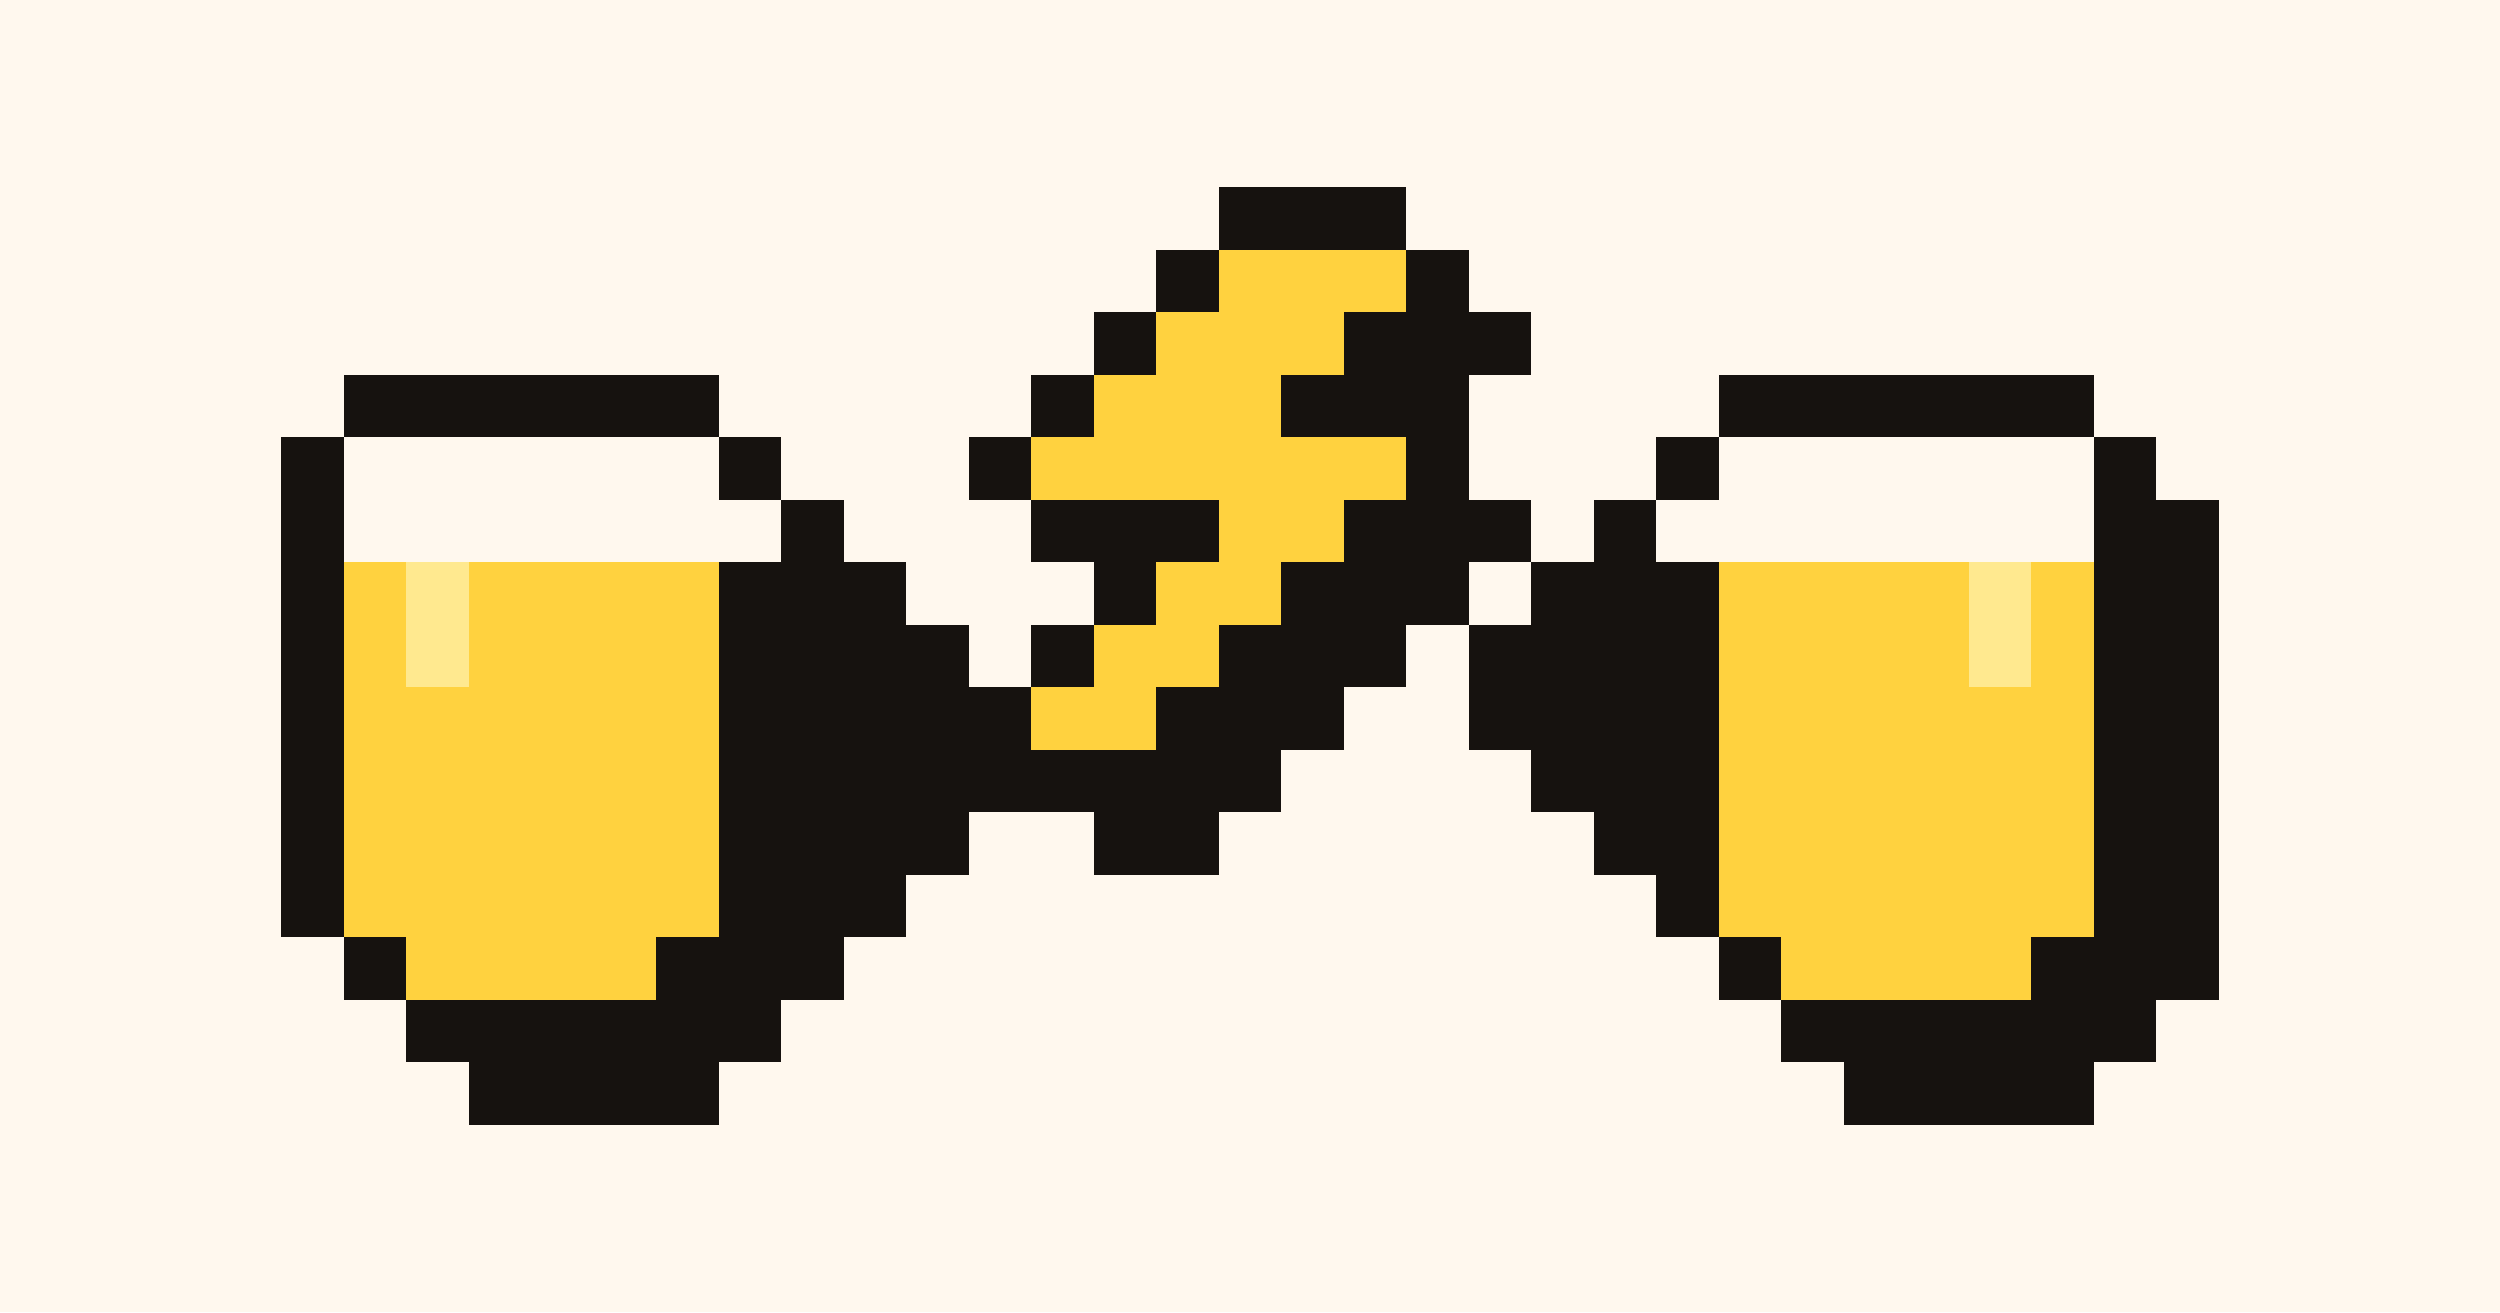
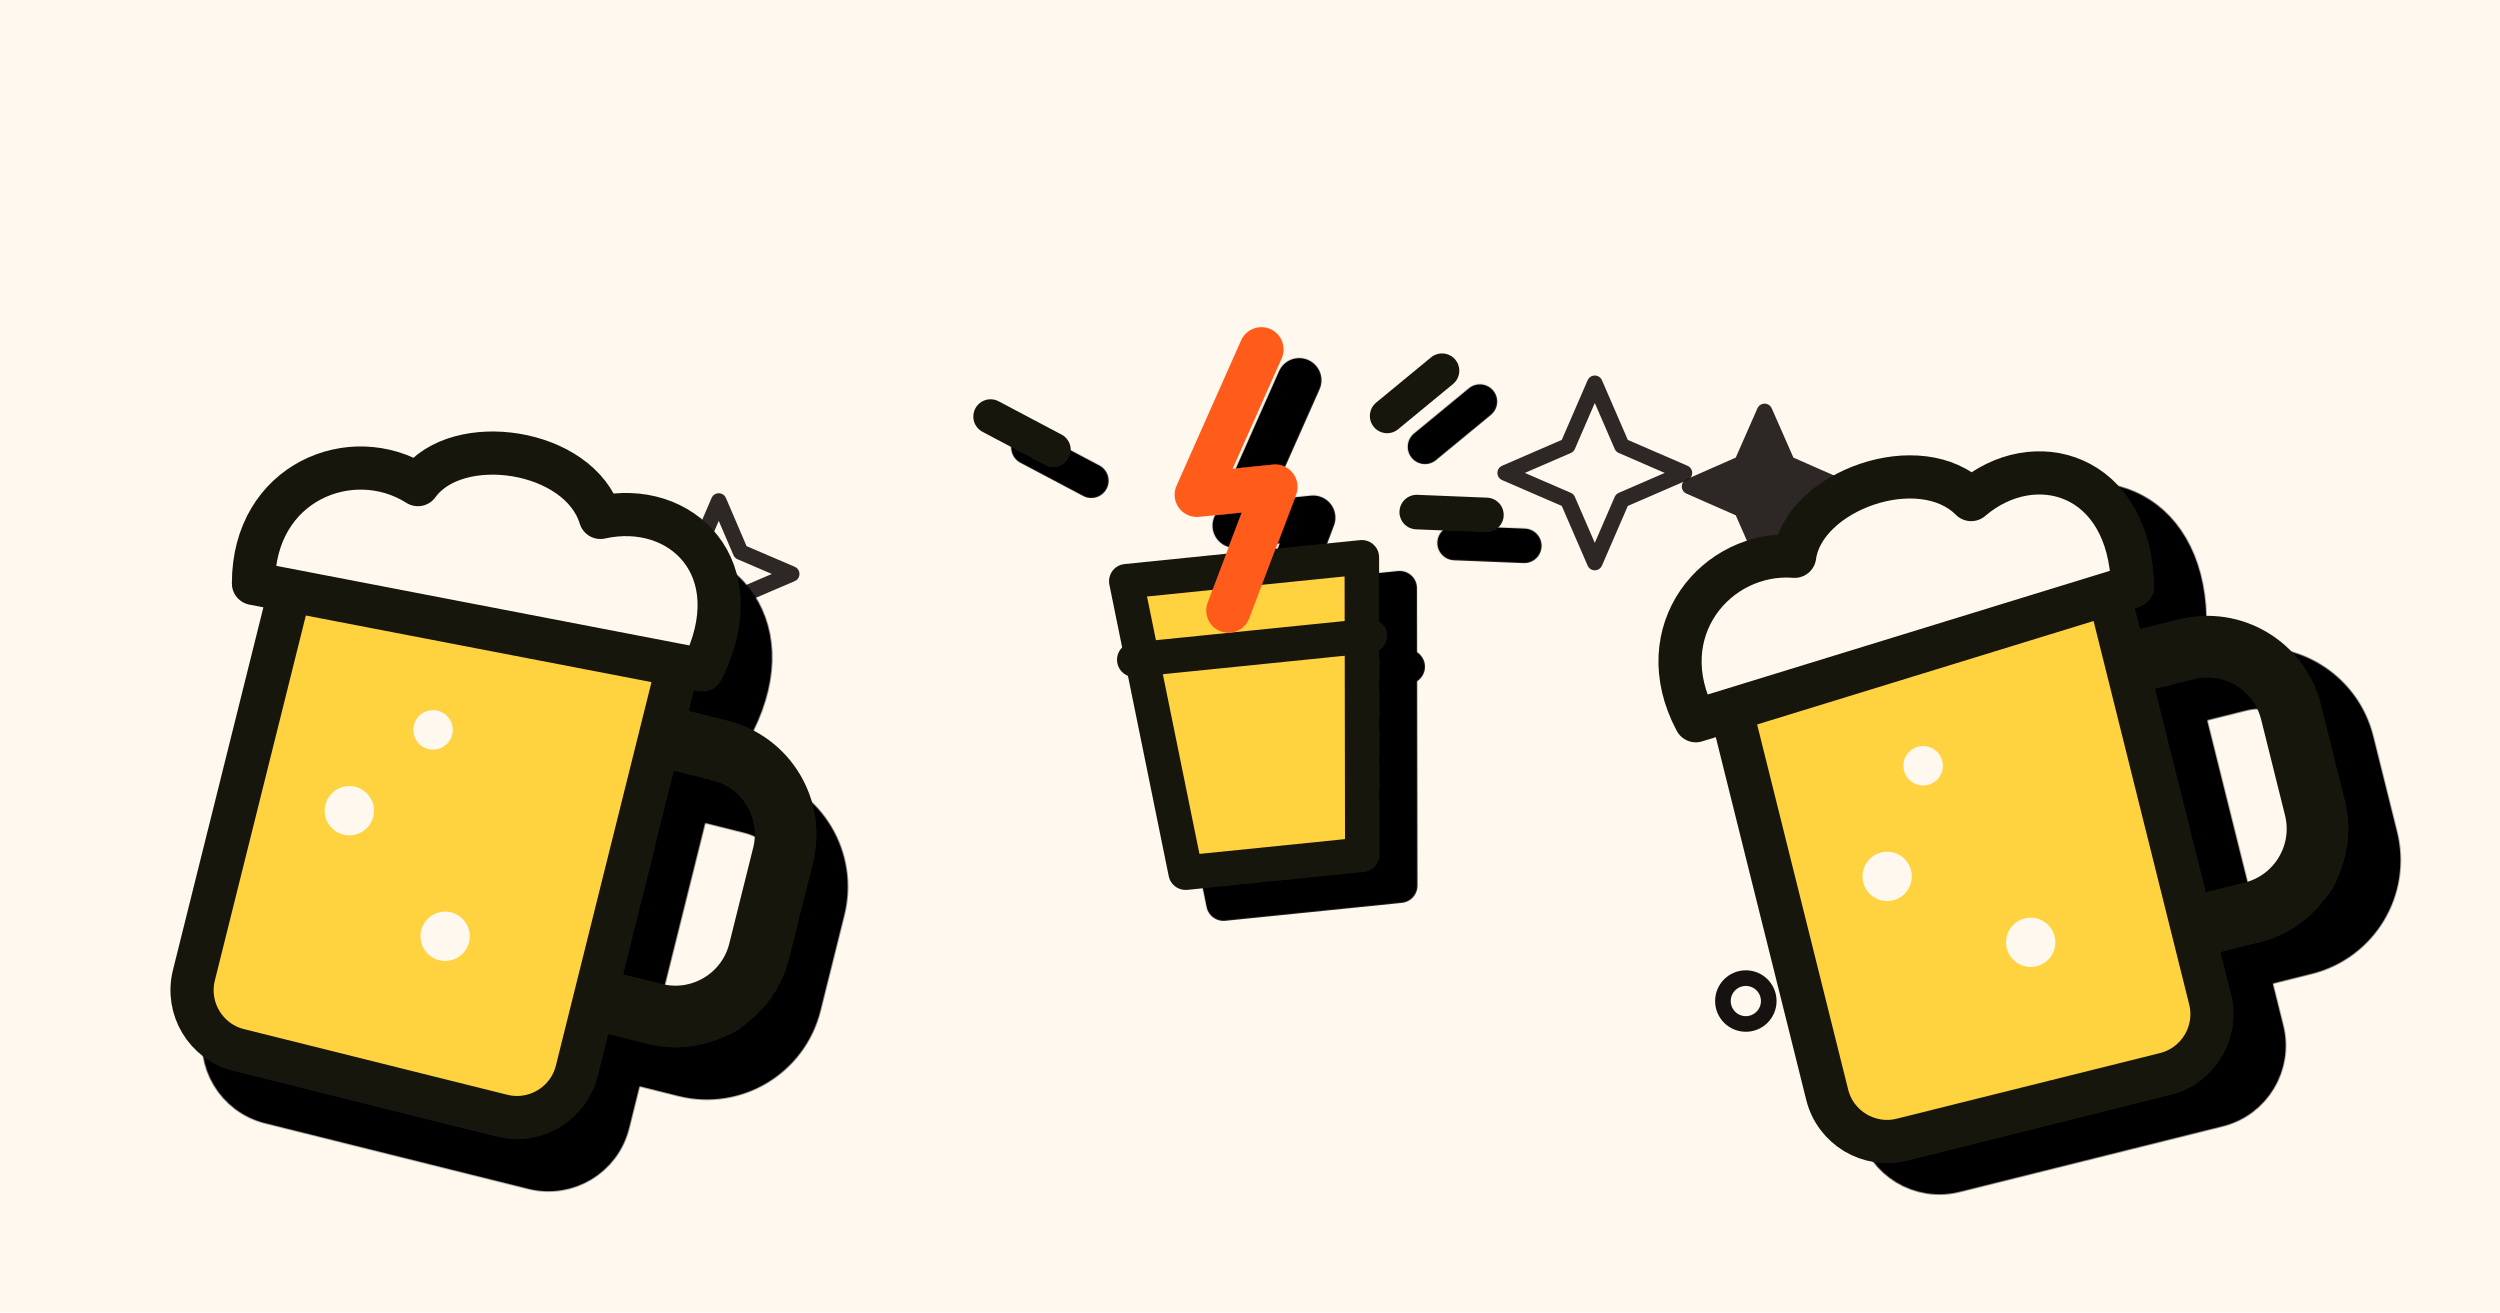
- <svg xmlns="http://www.w3.org/2000/svg" viewBox="0 0 240 126" width="240" height="126" shape-rendering="crispEdges">
+ <svg xmlns="http://www.w3.org/2000/svg" viewBox="0 0 240 126" width="240" height="126">
+   <defs>
+     <filter id="h" x="-15%" y="-15%" width="140%" height="140%">
+       <feOffset in="SourceAlpha" dx="3.5" dy="3.5" result="s" />
+       <feMerge>
+         <feMergeNode in="s" />
+         <feMergeNode in="SourceGraphic" />
+       </feMerge>
+     </filter>
+   </defs>
  <rect width="240" height="126" fill="#FFF8EE" />
-   <rect x="63" y="12" width="6" height="6" fill="#FFF8EE" />
-   <rect x="57" y="18" width="6" height="6" fill="#FFF8EE" />
-   <rect x="63" y="18" width="6" height="6" fill="#FFF8EE" />
-   <rect x="69" y="18" width="6" height="6" fill="#FFF8EE" />
-   <rect x="63" y="24" width="6" height="6" fill="#FFF8EE" />
-   <rect x="15" y="96" width="6" height="6" fill="#FFF8EE" />
-   <rect x="9" y="102" width="6" height="6" fill="#FFF8EE" />
-   <rect x="15" y="102" width="6" height="6" fill="#FFF8EE" />
-   <rect x="21" y="102" width="6" height="6" fill="#FFF8EE" />
-   <rect x="15" y="108" width="6" height="6" fill="#FFF8EE" />
-   <rect x="135" y="30" width="12" height="6" fill="#16120F" />
-   <rect x="135" y="36" width="6" height="6" fill="#16120F" />
-   <rect x="135" y="48" width="12" height="6" fill="#16120F" />
-   <rect x="207" y="48" width="6" height="6" fill="#16120F" />
-   <rect x="129" y="54" width="12" height="6" fill="#16120F" />
-   <rect x="207" y="54" width="6" height="6" fill="#16120F" />
-   <rect x="123" y="60" width="12" height="6" fill="#16120F" />
-   <rect x="207" y="60" width="6" height="6" fill="#16120F" />
-   <rect x="117" y="66" width="12" height="6" fill="#16120F" />
-   <rect x="207" y="66" width="6" height="6" fill="#16120F" />
-   <rect x="87" y="72" width="12" height="6" fill="#16120F" />
-   <rect x="111" y="72" width="12" height="6" fill="#16120F" />
-   <rect x="207" y="72" width="6" height="6" fill="#16120F" />
-   <rect x="81" y="78" width="12" height="6" fill="#16120F" />
-   <rect x="105" y="78" width="12" height="6" fill="#16120F" />
-   <rect x="207" y="78" width="6" height="6" fill="#16120F" />
-   <rect x="75" y="84" width="12" height="6" fill="#16120F" />
-   <rect x="207" y="84" width="6" height="6" fill="#16120F" />
-   <rect x="69" y="90" width="12" height="6" fill="#16120F" />
-   <rect x="201" y="90" width="12" height="6" fill="#16120F" />
-   <rect x="63" y="96" width="12" height="6" fill="#16120F" />
-   <rect x="195" y="96" width="12" height="6" fill="#16120F" />
-   <rect x="45" y="102" width="24" height="6" fill="#16120F" />
-   <rect x="177" y="102" width="24" height="6" fill="#16120F" />
-   <rect x="117" y="18" width="18" height="6" fill="#16120F" />
-   <rect x="111" y="24" width="6" height="6" fill="#16120F" />
-   <rect x="135" y="24" width="6" height="6" fill="#16120F" />
-   <rect x="105" y="30" width="6" height="6" fill="#16120F" />
-   <rect x="129" y="30" width="6" height="6" fill="#16120F" />
-   <rect x="33" y="36" width="36" height="6" fill="#16120F" />
-   <rect x="99" y="36" width="6" height="6" fill="#16120F" />
-   <rect x="123" y="36" width="12" height="6" fill="#16120F" />
-   <rect x="165" y="36" width="36" height="6" fill="#16120F" />
-   <rect x="27" y="42" width="6" height="6" fill="#16120F" />
-   <rect x="69" y="42" width="6" height="6" fill="#16120F" />
-   <rect x="93" y="42" width="6" height="6" fill="#16120F" />
-   <rect x="135" y="42" width="6" height="6" fill="#16120F" />
-   <rect x="159" y="42" width="6" height="6" fill="#16120F" />
-   <rect x="201" y="42" width="6" height="6" fill="#16120F" />
-   <rect x="27" y="48" width="6" height="6" fill="#16120F" />
-   <rect x="75" y="48" width="6" height="6" fill="#16120F" />
-   <rect x="99" y="48" width="18" height="6" fill="#16120F" />
-   <rect x="129" y="48" width="6" height="6" fill="#16120F" />
-   <rect x="153" y="48" width="6" height="6" fill="#16120F" />
-   <rect x="201" y="48" width="6" height="6" fill="#16120F" />
-   <rect x="27" y="54" width="6" height="6" fill="#16120F" />
-   <rect x="69" y="54" width="18" height="6" fill="#16120F" />
-   <rect x="105" y="54" width="6" height="6" fill="#16120F" />
-   <rect x="123" y="54" width="6" height="6" fill="#16120F" />
-   <rect x="147" y="54" width="18" height="6" fill="#16120F" />
-   <rect x="201" y="54" width="6" height="6" fill="#16120F" />
-   <rect x="27" y="60" width="6" height="6" fill="#16120F" />
-   <rect x="69" y="60" width="24" height="6" fill="#16120F" />
-   <rect x="99" y="60" width="6" height="6" fill="#16120F" />
-   <rect x="117" y="60" width="6" height="6" fill="#16120F" />
-   <rect x="141" y="60" width="24" height="6" fill="#16120F" />
-   <rect x="201" y="60" width="6" height="6" fill="#16120F" />
-   <rect x="27" y="66" width="6" height="6" fill="#16120F" />
-   <rect x="69" y="66" width="30" height="6" fill="#16120F" />
-   <rect x="111" y="66" width="6" height="6" fill="#16120F" />
-   <rect x="141" y="66" width="24" height="6" fill="#16120F" />
-   <rect x="201" y="66" width="6" height="6" fill="#16120F" />
-   <rect x="27" y="72" width="6" height="6" fill="#16120F" />
-   <rect x="69" y="72" width="18" height="6" fill="#16120F" />
-   <rect x="99" y="72" width="12" height="6" fill="#16120F" />
-   <rect x="147" y="72" width="18" height="6" fill="#16120F" />
-   <rect x="201" y="72" width="6" height="6" fill="#16120F" />
-   <rect x="27" y="78" width="6" height="6" fill="#16120F" />
-   <rect x="69" y="78" width="12" height="6" fill="#16120F" />
-   <rect x="153" y="78" width="12" height="6" fill="#16120F" />
-   <rect x="201" y="78" width="6" height="6" fill="#16120F" />
-   <rect x="27" y="84" width="6" height="6" fill="#16120F" />
-   <rect x="69" y="84" width="6" height="6" fill="#16120F" />
-   <rect x="159" y="84" width="6" height="6" fill="#16120F" />
-   <rect x="201" y="84" width="6" height="6" fill="#16120F" />
-   <rect x="33" y="90" width="6" height="6" fill="#16120F" />
-   <rect x="63" y="90" width="6" height="6" fill="#16120F" />
-   <rect x="165" y="90" width="6" height="6" fill="#16120F" />
-   <rect x="195" y="90" width="6" height="6" fill="#16120F" />
-   <rect x="39" y="96" width="24" height="6" fill="#16120F" />
-   <rect x="171" y="96" width="24" height="6" fill="#16120F" />
-   <rect x="117" y="24" width="18" height="6" fill="#FFD23F" />
-   <rect x="111" y="30" width="18" height="6" fill="#FFD23F" />
-   <rect x="105" y="36" width="18" height="6" fill="#FFD23F" />
-   <rect x="99" y="42" width="36" height="6" fill="#FFD23F" />
-   <rect x="117" y="48" width="12" height="6" fill="#FFD23F" />
-   <rect x="33" y="54" width="6" height="6" fill="#FFD23F" />
-   <rect x="45" y="54" width="24" height="6" fill="#FFD23F" />
-   <rect x="111" y="54" width="12" height="6" fill="#FFD23F" />
-   <rect x="165" y="54" width="24" height="6" fill="#FFD23F" />
-   <rect x="195" y="54" width="6" height="6" fill="#FFD23F" />
-   <rect x="33" y="60" width="6" height="6" fill="#FFD23F" />
-   <rect x="45" y="60" width="24" height="6" fill="#FFD23F" />
-   <rect x="105" y="60" width="12" height="6" fill="#FFD23F" />
-   <rect x="165" y="60" width="24" height="6" fill="#FFD23F" />
-   <rect x="195" y="60" width="6" height="6" fill="#FFD23F" />
-   <rect x="33" y="66" width="36" height="6" fill="#FFD23F" />
-   <rect x="99" y="66" width="12" height="6" fill="#FFD23F" />
-   <rect x="165" y="66" width="36" height="6" fill="#FFD23F" />
-   <rect x="33" y="72" width="36" height="6" fill="#FFD23F" />
-   <rect x="165" y="72" width="36" height="6" fill="#FFD23F" />
-   <rect x="33" y="78" width="36" height="6" fill="#FFD23F" />
-   <rect x="165" y="78" width="36" height="6" fill="#FFD23F" />
-   <rect x="33" y="84" width="36" height="6" fill="#FFD23F" />
-   <rect x="165" y="84" width="36" height="6" fill="#FFD23F" />
-   <rect x="39" y="90" width="24" height="6" fill="#FFD23F" />
-   <rect x="171" y="90" width="24" height="6" fill="#FFD23F" />
-   <rect x="39" y="54" width="6" height="6" fill="#FFE98F" />
-   <rect x="189" y="54" width="6" height="6" fill="#FFE98F" />
-   <rect x="39" y="60" width="6" height="6" fill="#FFE98F" />
-   <rect x="189" y="60" width="6" height="6" fill="#FFE98F" />
-   <rect x="33" y="42" width="36" height="6" fill="#FFF8EE" />
-   <rect x="165" y="42" width="36" height="6" fill="#FFF8EE" />
-   <rect x="33" y="48" width="42" height="6" fill="#FFF8EE" />
-   <rect x="159" y="48" width="42" height="6" fill="#FFF8EE" />
+   <path d="M69.0 48.1l2.1 4.9 4.9 2.1-4.9 2.1-2.1 4.9-2.1-4.9-4.9-2.1 4.9-2.1z" fill="#FFF8EE" stroke="#16120F" stroke-width="1.5" stroke-linejoin="round" opacity=".9" />
+   <circle cx="167.6" cy="96.1" r="2.2" fill="#FFF8EE" stroke="#16120F" stroke-width="1.5" />
+   <path d="M153.1 36.8l2.6 6.0 6.0 2.6-6.0 2.6-2.6 6.0-2.6-6.0-6.0-2.6 6.0-2.6z" fill="#FFF8EE" stroke="#16120F" stroke-width="1.5" stroke-linejoin="round" opacity=".9" />
+   <path d="M169.4 39.5l2.2 5.0 5.0 2.2-5.0 2.2-2.2 5.0-2.2-5.0-5.0-2.2 5.0-2.2z" fill="#16120F" stroke="#16120F" stroke-width="1.5" stroke-linejoin="round" opacity=".9" />
+   <g transform="translate(10.0 36.2) rotate(14.0 37.9 37.9) scale(1.184)" filter="url(#h)">
+     <path d="M44 26h5a7 7 0 0 1 7 7v8a7 7 0 0 1-7 7h-5" fill="none" stroke="#16120F" stroke-width="5" />
+     <path d="M12 20h32v34a5 5 0 0 1-5 5H17a5 5 0 0 1-5-5z" fill="#FFD23F" stroke="#16120F" stroke-width="3.5" stroke-linejoin="round" stroke-linecap="round" />
+     <path d="M9 22c-2-8 5-13 11-11 2-5 12-6 15-1 6-3 13 1 11 10z" fill="#FFF8EE" stroke="#16120F" stroke-width="3.5" stroke-linejoin="round" stroke-linecap="round" />
+     <circle cx="21" cy="38" r="2" fill="#FFF8EE" />
+     <circle cx="31" cy="46" r="2" fill="#FFF8EE" />
+     <circle cx="26" cy="30" r="1.6" fill="#FFF8EE" />
+   </g>
+   <g transform="translate(89.7 30.0) rotate(-5.8 30.3 30.3) scale(0.947)" filter="url(#h)">
+     <path d="M20 26h24l-3 30H23z" fill="#FFD23F" stroke="#16120F" stroke-width="3.5" stroke-linejoin="round" stroke-linecap="round" />
+     <path d="M20 34h24" stroke="#16120F" stroke-width="3.5" stroke-linejoin="round" stroke-linecap="round" />
+     <path d="M36 4l-8 14h8l-6 12" fill="none" stroke="#FF5B1F" stroke-width="4.5" stroke-linecap="round" stroke-linejoin="round" />
+     <path d="M48 12l6-4M50 22l7 1M14 12l-6-4" stroke="#16120F" stroke-width="3.5" stroke-linejoin="round" stroke-linecap="round" />
+   </g>
+   <g transform="translate(154.2 36.2) rotate(-14.0 37.9 37.9) scale(1.184)" filter="url(#h)">
+     <path d="M44 26h5a7 7 0 0 1 7 7v8a7 7 0 0 1-7 7h-5" fill="none" stroke="#16120F" stroke-width="5" />
+     <path d="M12 20h32v34a5 5 0 0 1-5 5H17a5 5 0 0 1-5-5z" fill="#FFD23F" stroke="#16120F" stroke-width="3.5" stroke-linejoin="round" stroke-linecap="round" />
+     <path d="M9 22c-2-8 5-13 11-11 2-5 12-6 15-1 6-3 13 1 11 10z" fill="#FFF8EE" stroke="#16120F" stroke-width="3.5" stroke-linejoin="round" stroke-linecap="round" />
+     <circle cx="21" cy="38" r="2" fill="#FFF8EE" />
+     <circle cx="31" cy="46" r="2" fill="#FFF8EE" />
+     <circle cx="26" cy="30" r="1.6" fill="#FFF8EE" />
+   </g>
</svg>
